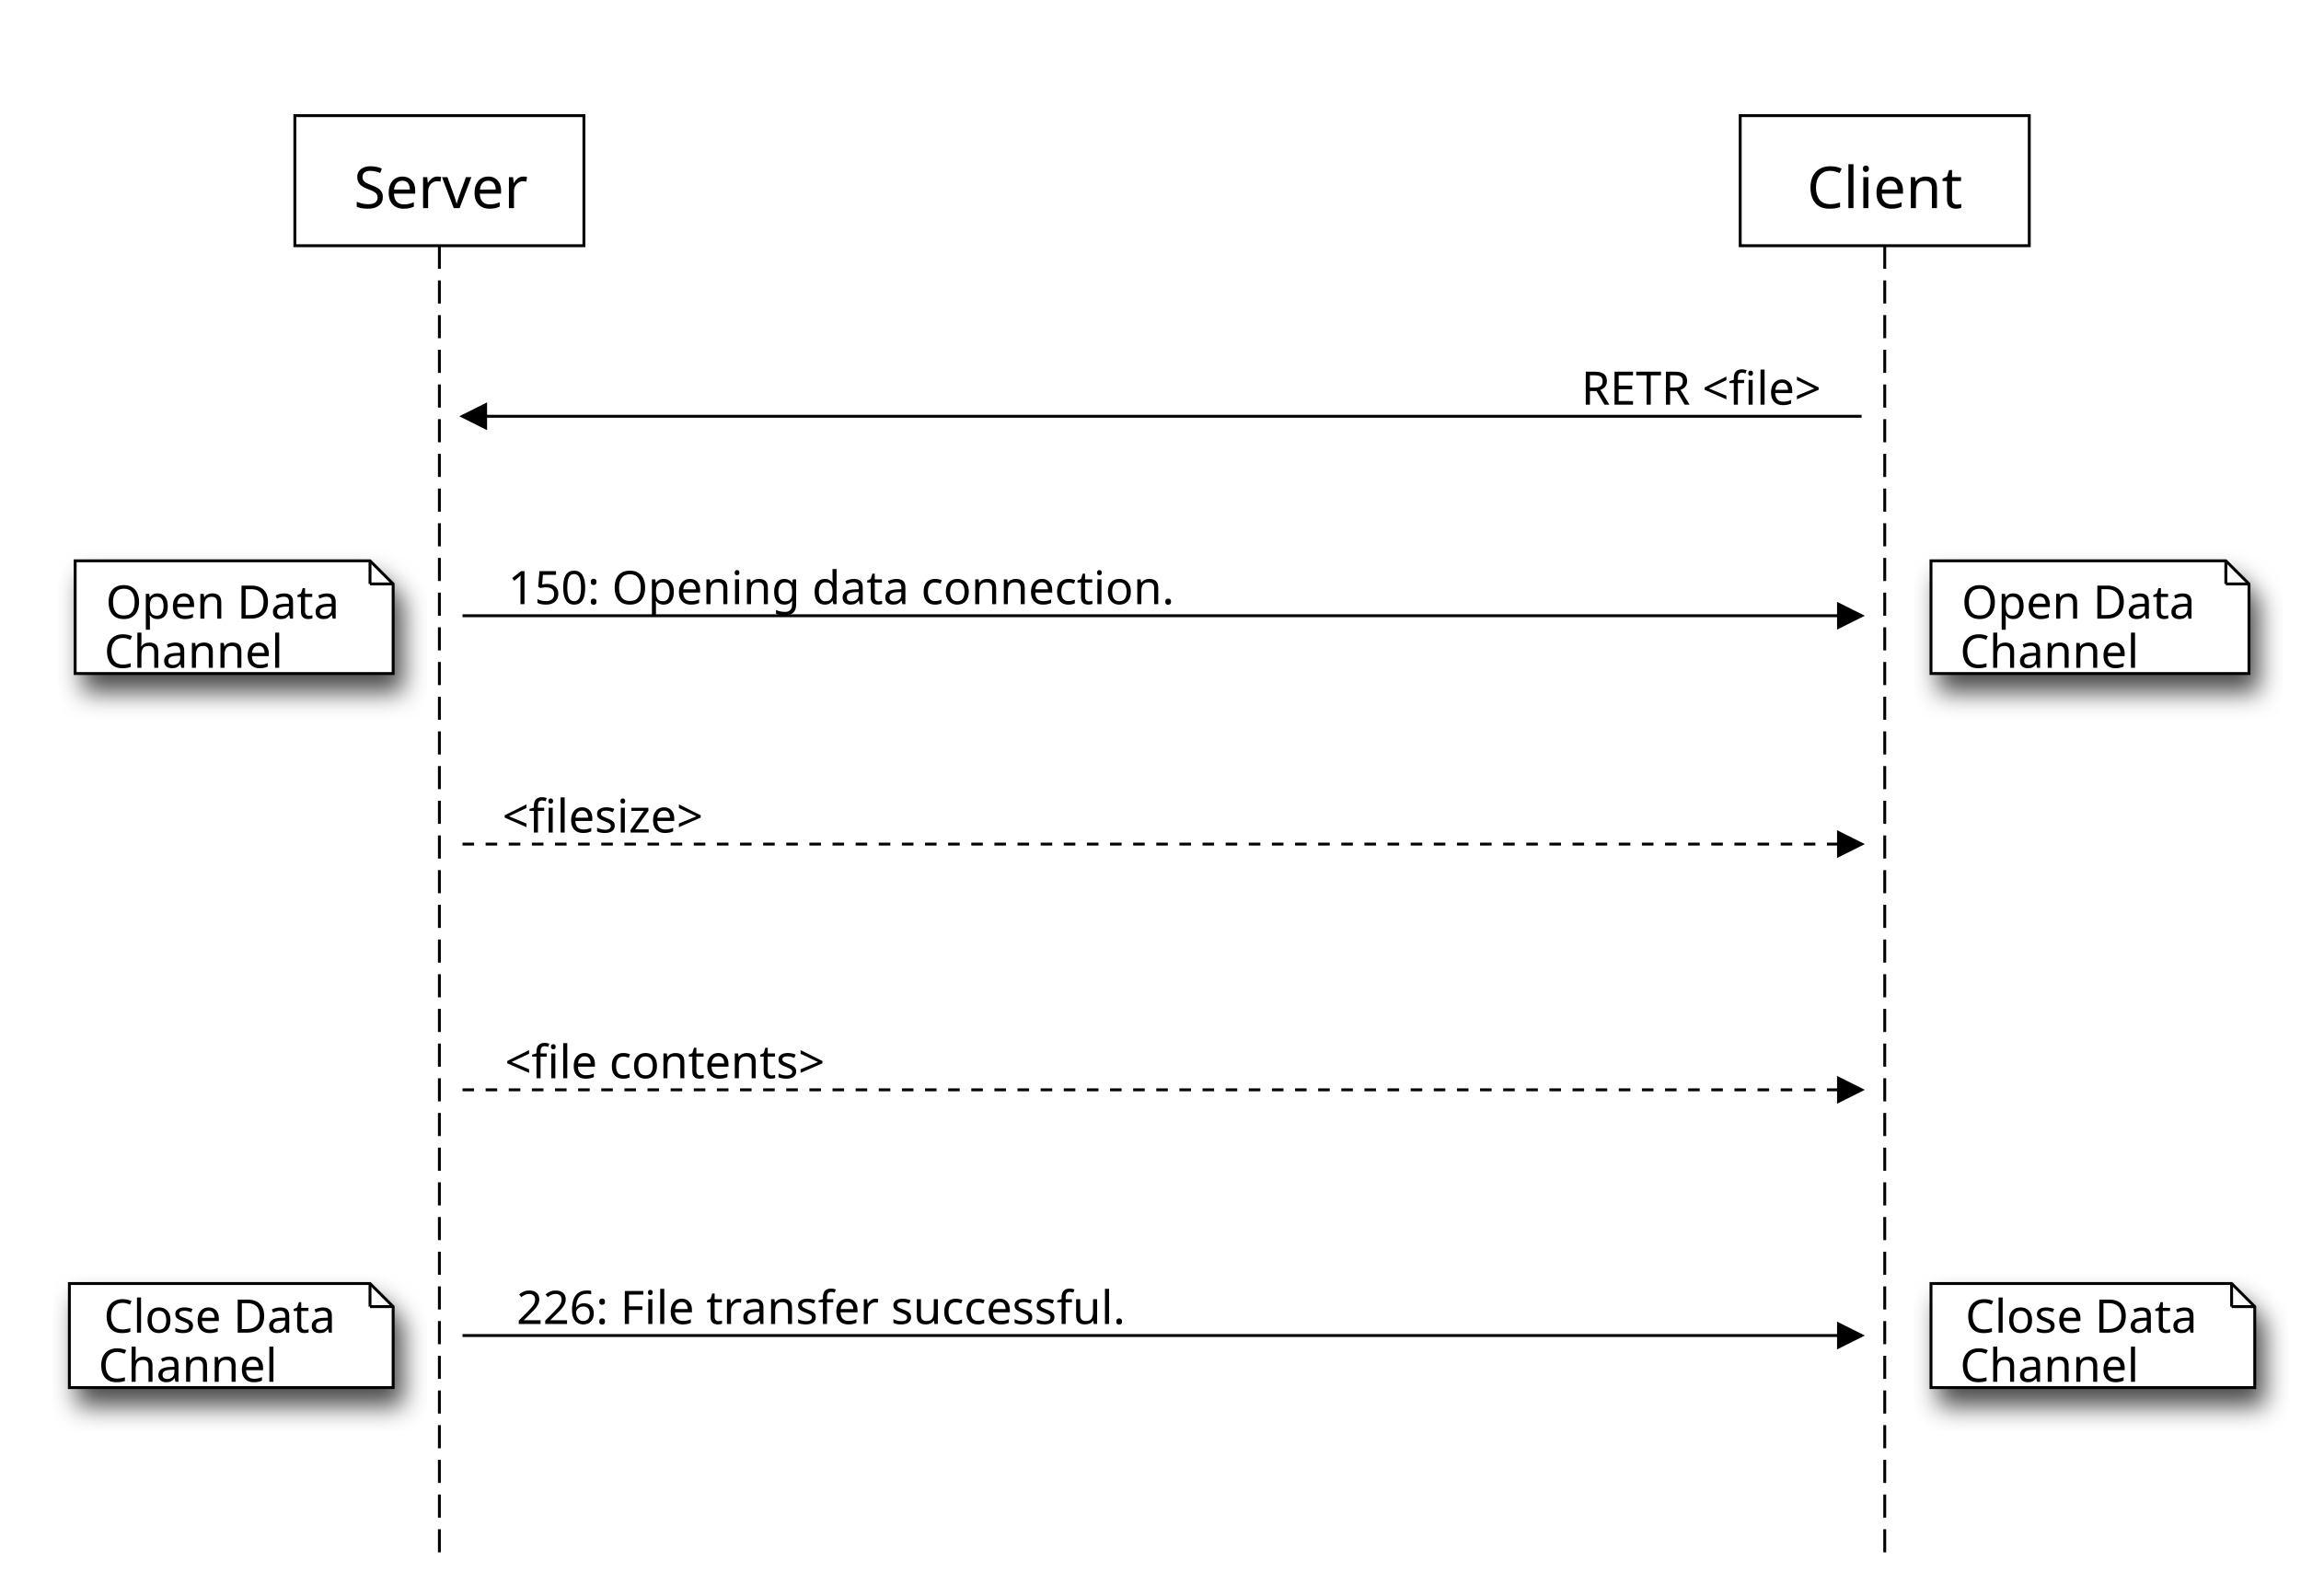
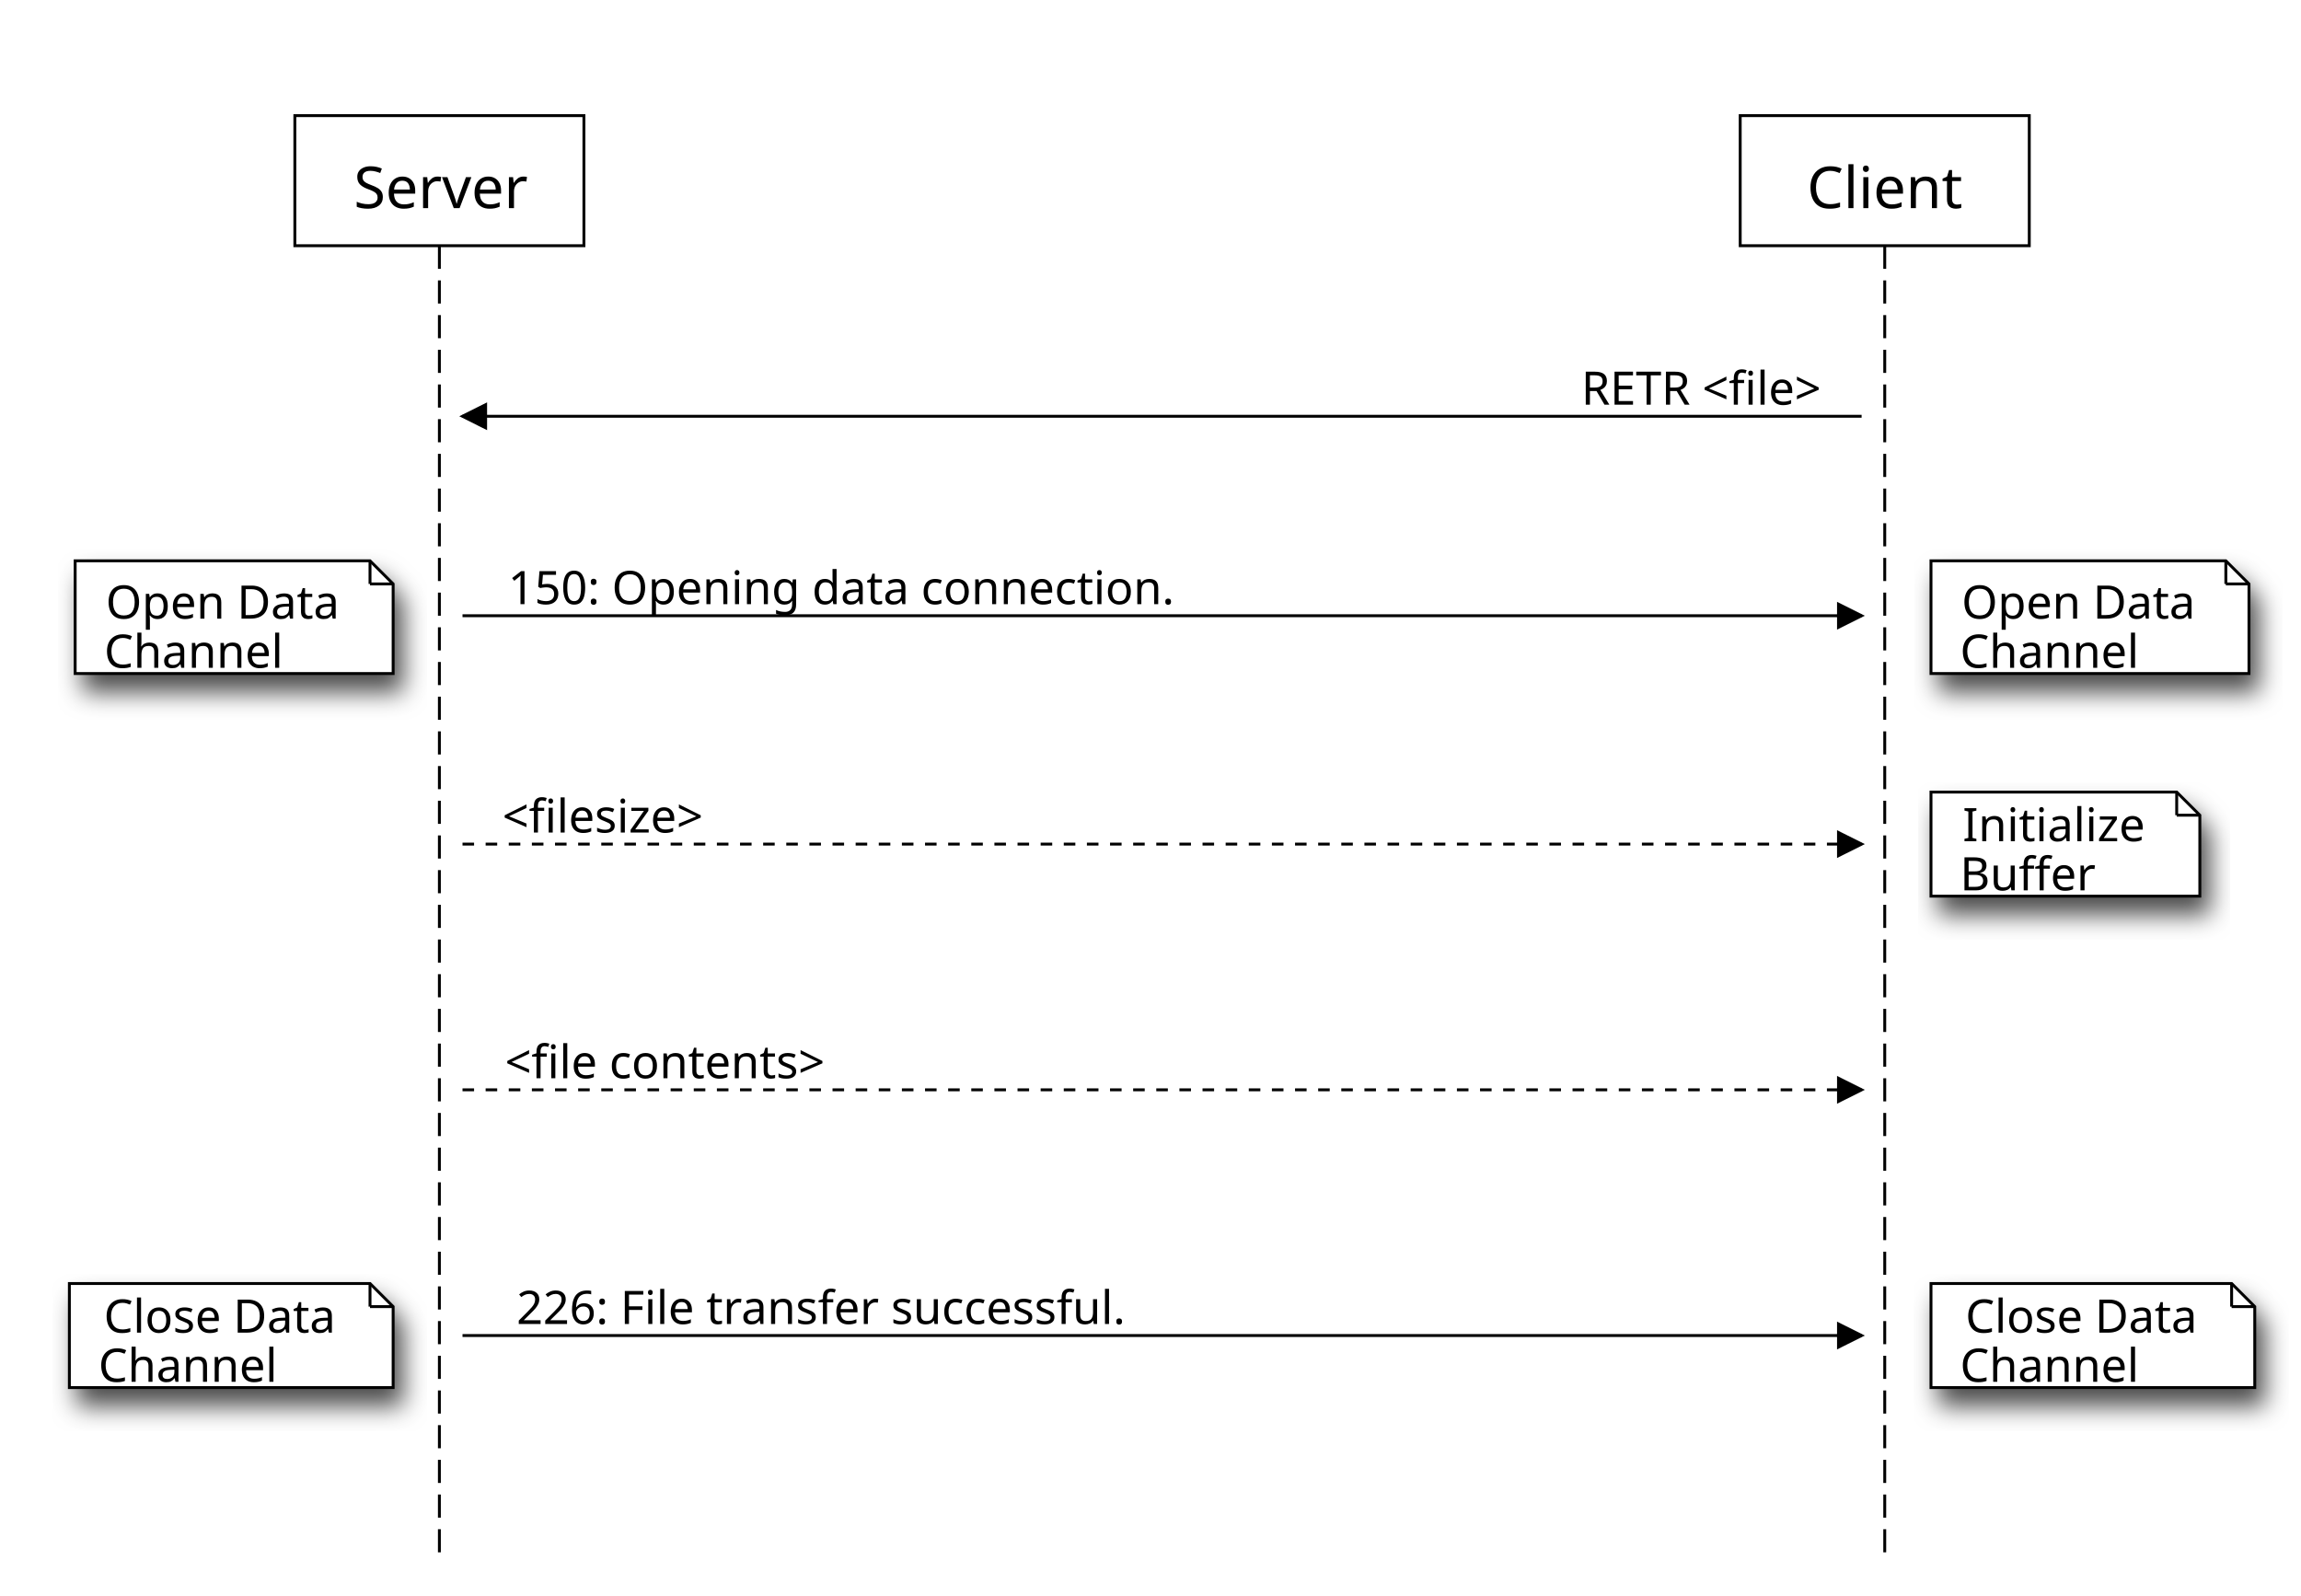
<svg xmlns="http://www.w3.org/2000/svg" viewBox="0 0 796 552" width="796px" height="552px">
  <defs id="defs_block">
    <filter height="1.504" id="filter_blur" width="1.157" x="-0.079" y="-0.252">
      <feGaussianBlur id="feGaussianBlur3780" stdDeviation="4.2" />
    </filter>
  </defs>
  <polygon fill="rgb(0,0,0)" points="29,200 131,200 139,208 139,239 29,239 29,200" stroke="rgb(0,0,0)" style="filter:url(#filter_blur);opacity:0.7;fill-opacity:1" />
  <polygon fill="rgb(0,0,0)" points="671,200 773,200 781,208 781,239 671,239 671,200" stroke="rgb(0,0,0)" style="filter:url(#filter_blur);opacity:0.7;fill-opacity:1" />
+   <polygon fill="rgb(0,0,0)" points="671,280 756,280 764,288 764,316 671,316 671,280" stroke="rgb(0,0,0)" style="filter:url(#filter_blur);opacity:0.7;fill-opacity:1" />
  <polygon fill="rgb(0,0,0)" points="27,450 131,450 139,458 139,486 27,486 27,450" stroke="rgb(0,0,0)" style="filter:url(#filter_blur);opacity:0.7;fill-opacity:1" />
  <polygon fill="rgb(0,0,0)" points="671,450 775,450 783,458 783,486 671,486 671,450" stroke="rgb(0,0,0)" style="filter:url(#filter_blur);opacity:0.7;fill-opacity:1" />
  <path d="M 152 85 L 152 540" fill="none" stroke="rgb(0,0,0)" stroke-dasharray="8 4" />
  <path d="M 652 85 L 652 540" fill="none" stroke="rgb(0,0,0)" stroke-dasharray="8 4" />
  <rect fill="none" height="45" stroke="rgb(0,0,0)" width="100" x="102" y="40" />
  <text fill="rgb(0,0,0)" font-family="sans-serif" font-size="20" font-style="normal" font-weight="normal" text-anchor="middle" textLength="69" x="152.5" y="72">Server</text>
  <rect fill="none" height="45" stroke="rgb(0,0,0)" width="100" x="602" y="40" />
  <text fill="rgb(0,0,0)" font-family="sans-serif" font-size="20" font-style="normal" font-weight="normal" text-anchor="middle" textLength="60" x="652.0" y="72">Client</text>
  <path d="M 160 144 L 644 144" fill="none" stroke="rgb(0,0,0)" />
  <polygon fill="rgb(0,0,0)" points="168,140 160,144 168,148" stroke="rgb(0,0,0)" />
  <path d="M 160 213 L 644 213" fill="none" stroke="rgb(0,0,0)" />
  <polygon fill="rgb(0,0,0)" points="636,209 644,213 636,217" stroke="rgb(0,0,0)" />
  <polygon fill="rgb(255,255,255)" points="26,194 128,194 136,202 136,233 26,233 26,194" stroke="rgb(0,0,0)" />
  <path d="M 128 194 L 128 202" fill="none" stroke="rgb(0,0,0)" />
  <path d="M 128 202 L 136 202" fill="none" stroke="rgb(0,0,0)" />
  <text fill="rgb(0,0,0)" font-family="sans-serif" font-size="16" font-style="normal" font-weight="normal" text-anchor="middle" textLength="86" x="77.0" y="214">Open Data</text>
  <text fill="rgb(0,0,0)" font-family="sans-serif" font-size="16" font-style="normal" font-weight="normal" text-anchor="middle" textLength="66" x="67.0" y="231">Channel</text>
  <polygon fill="rgb(255,255,255)" points="668,194 770,194 778,202 778,233 668,233 668,194" stroke="rgb(0,0,0)" />
  <path d="M 770 194 L 770 202" fill="none" stroke="rgb(0,0,0)" />
  <path d="M 770 202 L 778 202" fill="none" stroke="rgb(0,0,0)" />
  <text fill="rgb(0,0,0)" font-family="sans-serif" font-size="16" font-style="normal" font-weight="normal" text-anchor="middle" textLength="86" x="719.0" y="214">Open Data</text>
  <text fill="rgb(0,0,0)" font-family="sans-serif" font-size="16" font-style="normal" font-weight="normal" text-anchor="middle" textLength="66" x="709.0" y="231">Channel</text>
  <path d="M 160 292 L 644 292" fill="none" stroke="rgb(0,0,0)" stroke-dasharray="4" />
  <polygon fill="rgb(0,0,0)" points="636,288 644,292 636,296" stroke="rgb(0,0,0)" />
+   <polygon fill="rgb(255,255,255)" points="668,274 753,274 761,282 761,310 668,310 668,274" stroke="rgb(0,0,0)" />
+   <path d="M 753 274 L 753 282" fill="none" stroke="rgb(0,0,0)" />
+   <path d="M 753 282 L 761 282" fill="none" stroke="rgb(0,0,0)" />
+   <text fill="rgb(0,0,0)" font-family="sans-serif" font-size="16" font-style="normal" font-weight="normal" text-anchor="middle" textLength="69" x="710.5" y="291">Initialize</text>
+   <text fill="rgb(0,0,0)" font-family="sans-serif" font-size="16" font-style="normal" font-weight="normal" text-anchor="middle" textLength="51" x="701.5" y="308">Buffer</text>
  <path d="M 160 377 L 644 377" fill="none" stroke="rgb(0,0,0)" stroke-dasharray="4" />
  <polygon fill="rgb(0,0,0)" points="636,373 644,377 636,381" stroke="rgb(0,0,0)" />
  <path d="M 160 462 L 644 462" fill="none" stroke="rgb(0,0,0)" />
  <polygon fill="rgb(0,0,0)" points="636,458 644,462 636,466" stroke="rgb(0,0,0)" />
  <polygon fill="rgb(255,255,255)" points="24,444 128,444 136,452 136,480 24,480 24,444" stroke="rgb(0,0,0)" />
  <path d="M 128 444 L 128 452" fill="none" stroke="rgb(0,0,0)" />
  <path d="M 128 452 L 136 452" fill="none" stroke="rgb(0,0,0)" />
  <text fill="rgb(0,0,0)" font-family="sans-serif" font-size="16" font-style="normal" font-weight="normal" text-anchor="middle" textLength="88" x="76.0" y="461">Close Data</text>
  <text fill="rgb(0,0,0)" font-family="sans-serif" font-size="16" font-style="normal" font-weight="normal" text-anchor="middle" textLength="66" x="65.0" y="478">Channel</text>
  <polygon fill="rgb(255,255,255)" points="668,444 772,444 780,452 780,480 668,480 668,444" stroke="rgb(0,0,0)" />
  <path d="M 772 444 L 772 452" fill="none" stroke="rgb(0,0,0)" />
  <path d="M 772 452 L 780 452" fill="none" stroke="rgb(0,0,0)" />
  <text fill="rgb(0,0,0)" font-family="sans-serif" font-size="16" font-style="normal" font-weight="normal" text-anchor="middle" textLength="88" x="720.0" y="461">Close Data</text>
  <text fill="rgb(0,0,0)" font-family="sans-serif" font-size="16" font-style="normal" font-weight="normal" text-anchor="middle" textLength="66" x="709.0" y="478">Channel</text>
  <text fill="rgb(0,0,0)" font-family="sans-serif" font-size="16" font-style="normal" font-weight="normal" text-anchor="middle" textLength="103" x="588.5" y="140">RETR &lt;file&gt;</text>
  <text fill="rgb(0,0,0)" font-family="sans-serif" font-size="16" font-style="normal" font-weight="normal" text-anchor="middle" textLength="246" x="291.0" y="209">150: Opening data connection.</text>
  <text fill="rgb(0,0,0)" font-family="sans-serif" font-size="16" font-style="normal" font-weight="normal" text-anchor="middle" textLength="81" x="208.5" y="288">&lt;filesize&gt;</text>
  <text fill="rgb(0,0,0)" font-family="sans-serif" font-size="16" font-style="normal" font-weight="normal" text-anchor="middle" textLength="124" x="230.0" y="373">&lt;file contents&gt;</text>
  <text fill="rgb(0,0,0)" font-family="sans-serif" font-size="16" font-style="normal" font-weight="normal" text-anchor="middle" textLength="232" x="284.0" y="458">226: File transfer successful.</text>
</svg>
